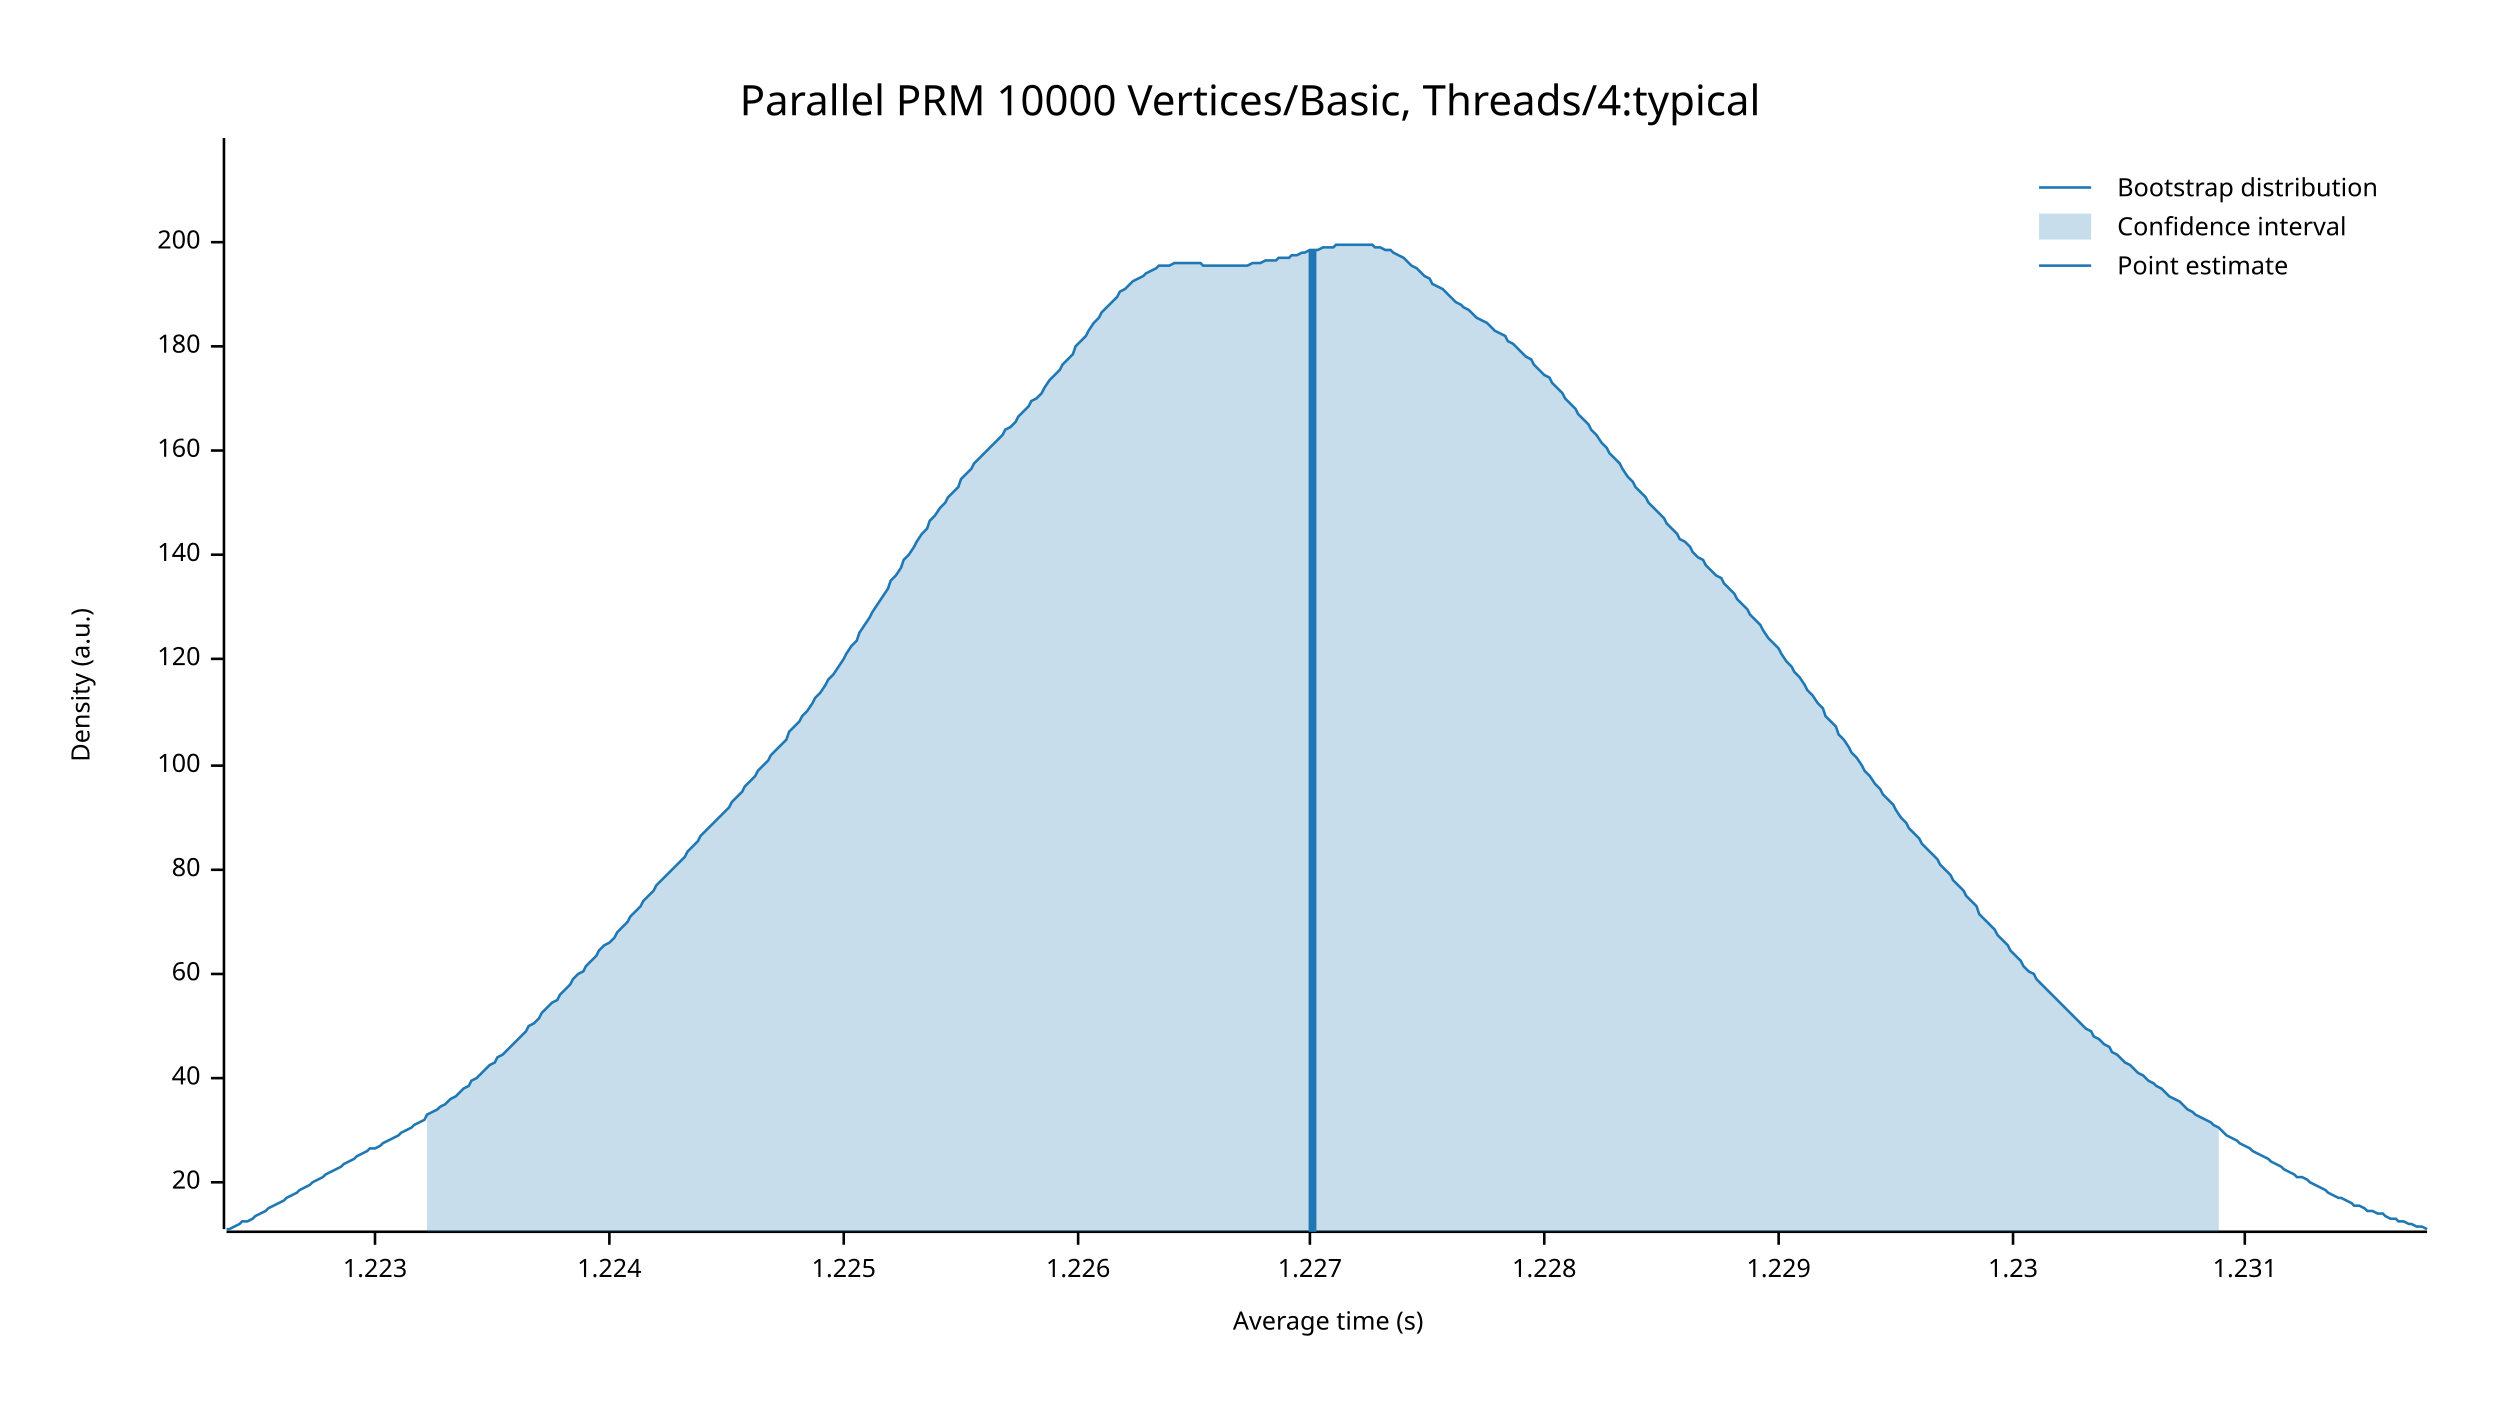
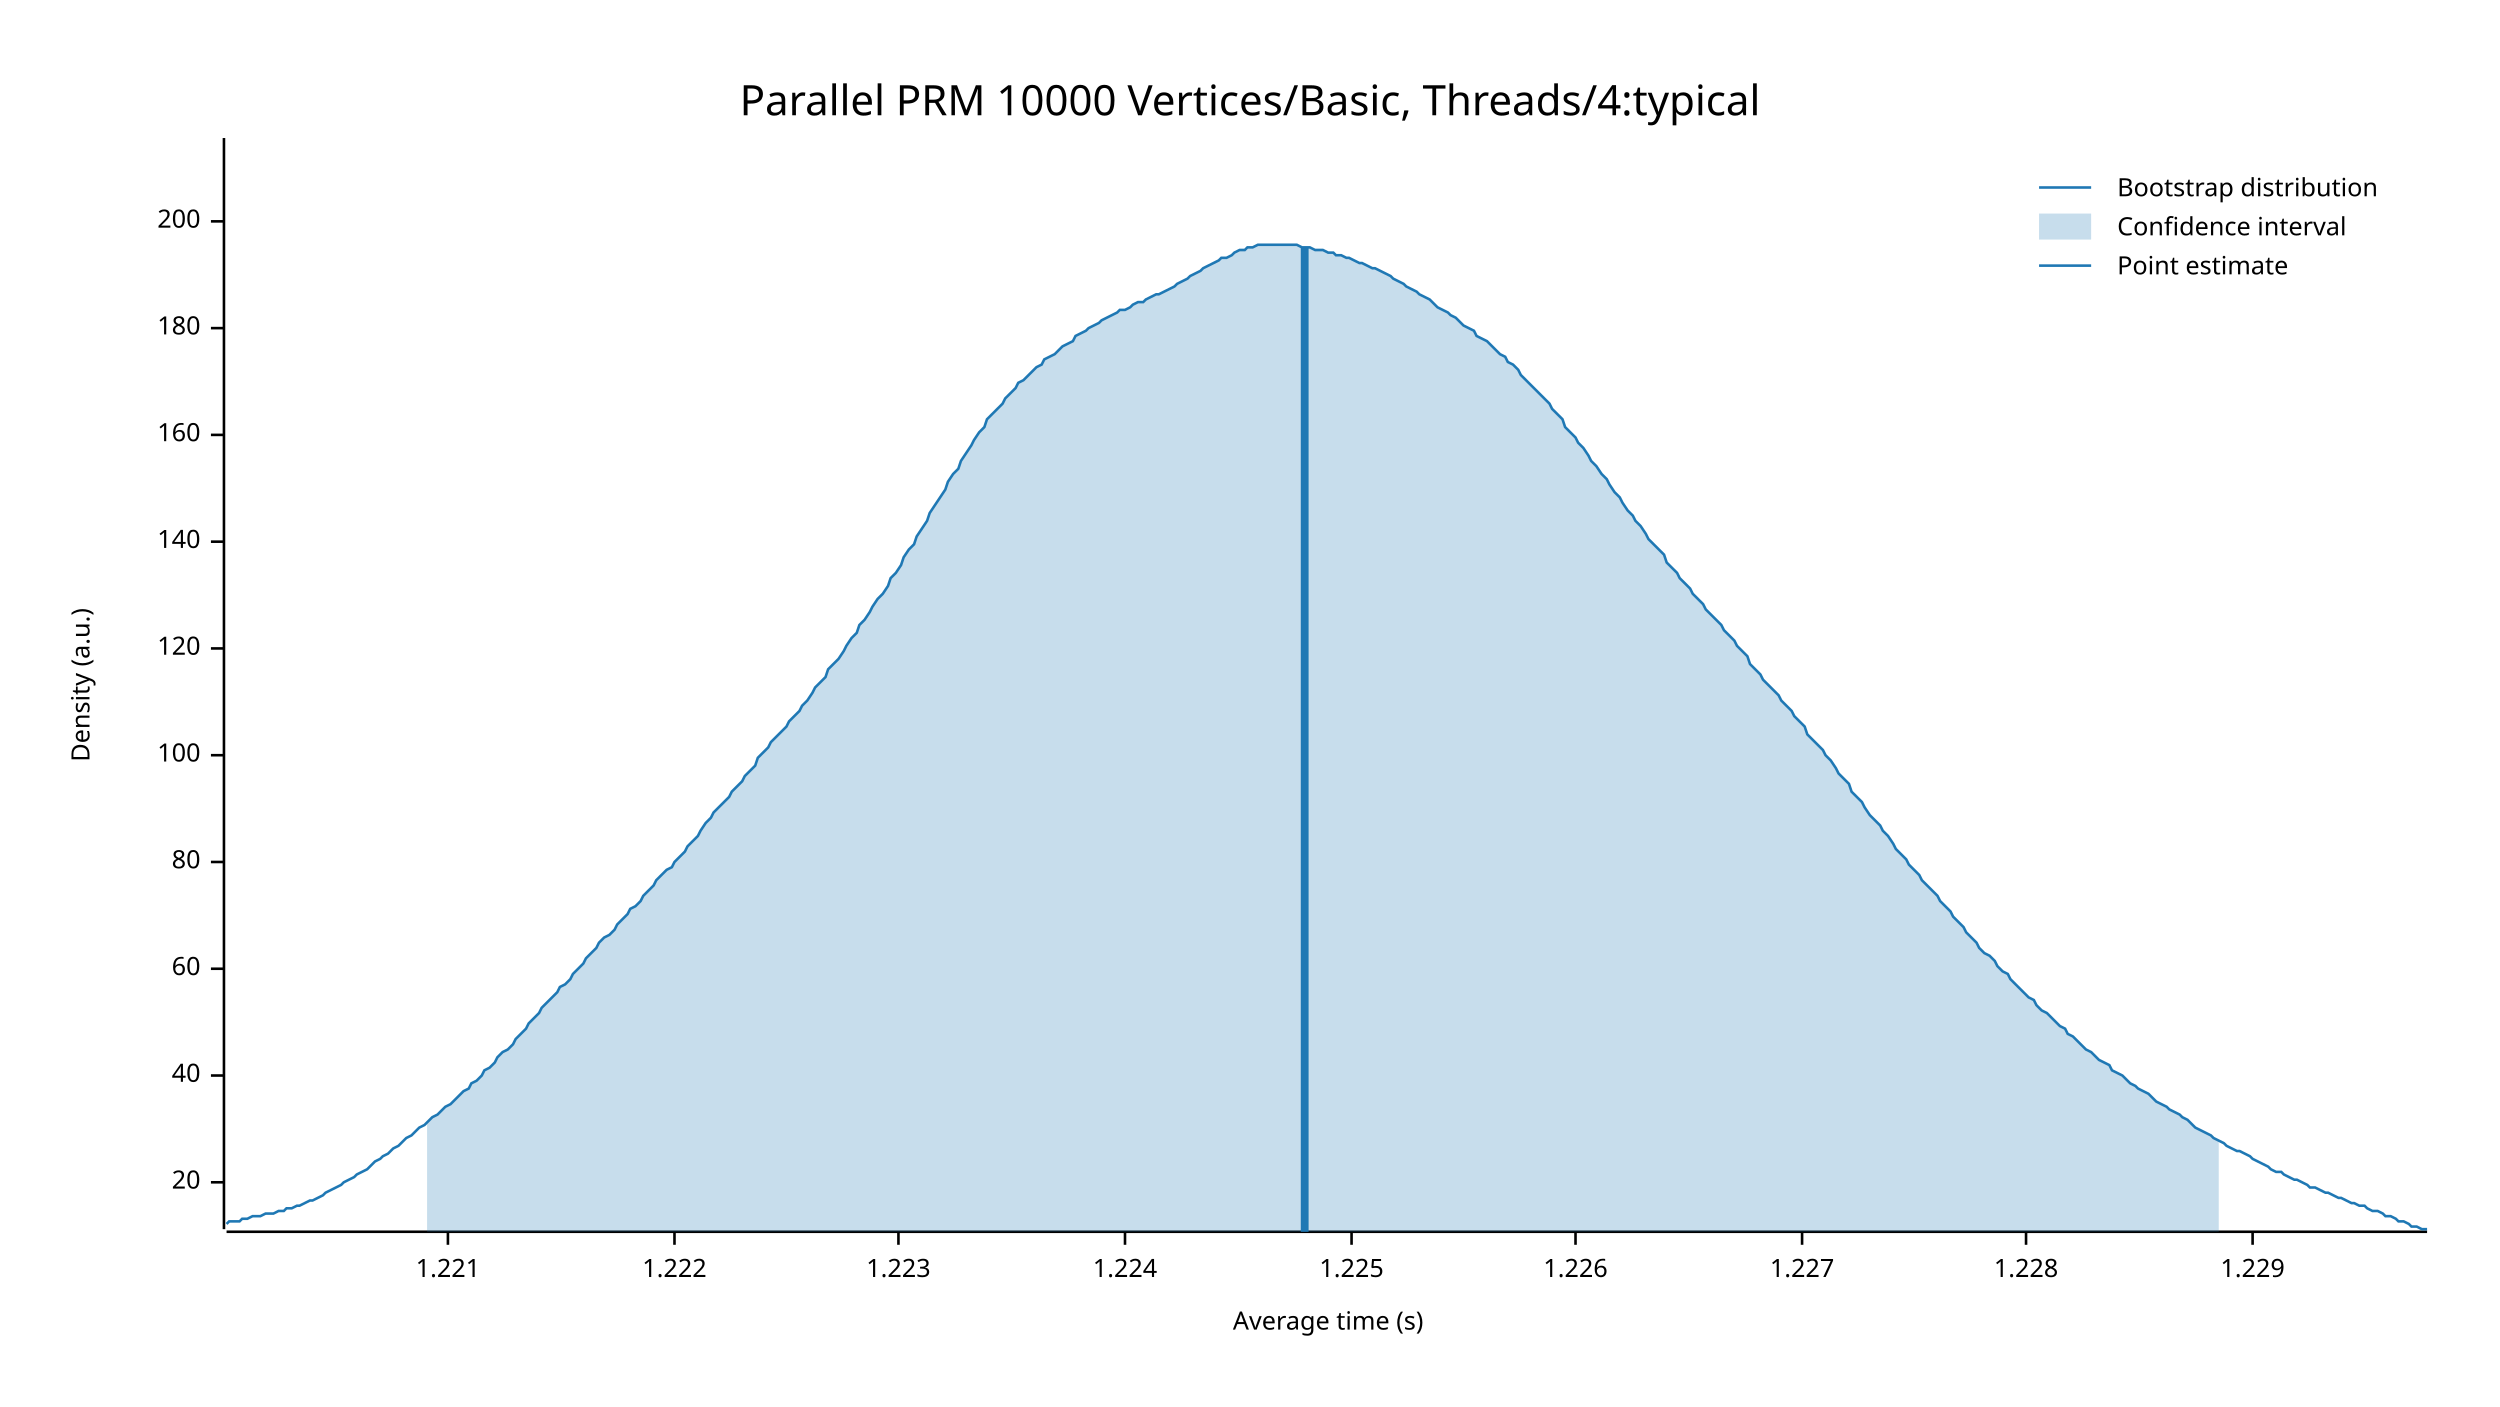
<svg xmlns="http://www.w3.org/2000/svg" width="960" height="540" viewBox="0 0 960 540">
  <text x="480" y="32" dy="0.76em" text-anchor="middle" font-family="sans-serif" font-size="16.129" opacity="1" fill="#000000">
Parallel PRM 10000 Vertices/Basic, Threads/4:typical
</text>
  <text x="27" y="263" dy="0.76em" text-anchor="middle" font-family="sans-serif" font-size="9.677" opacity="1" fill="#000000" transform="rotate(270, 27, 263)">
Density (a.u.)
</text>
  <text x="510" y="513" dy="-0.5ex" text-anchor="middle" font-family="sans-serif" font-size="9.677" opacity="1" fill="#000000">
Average time (s)
</text>
  <polyline fill="none" opacity="1" stroke="#000000" stroke-width="1" points="86,53 86,472 " />
  <text x="77" y="454" dy="0.5ex" text-anchor="end" font-family="sans-serif" font-size="9.677" opacity="1" fill="#000000">
20
</text>
  <polyline fill="none" opacity="1" stroke="#000000" stroke-width="1" points="81,454 86,454 " />
-   <text x="77" y="414" dy="0.5ex" text-anchor="end" font-family="sans-serif" font-size="9.677" opacity="1" fill="#000000">
+   <text x="77" y="413" dy="0.5ex" text-anchor="end" font-family="sans-serif" font-size="9.677" opacity="1" fill="#000000">
40
</text>
-   <polyline fill="none" opacity="1" stroke="#000000" stroke-width="1" points="81,414 86,414 " />
-   <text x="77" y="374" dy="0.5ex" text-anchor="end" font-family="sans-serif" font-size="9.677" opacity="1" fill="#000000">
+   <polyline fill="none" opacity="1" stroke="#000000" stroke-width="1" points="81,413 86,413 " />
+   <text x="77" y="372" dy="0.5ex" text-anchor="end" font-family="sans-serif" font-size="9.677" opacity="1" fill="#000000">
60
</text>
-   <polyline fill="none" opacity="1" stroke="#000000" stroke-width="1" points="81,374 86,374 " />
-   <text x="77" y="334" dy="0.5ex" text-anchor="end" font-family="sans-serif" font-size="9.677" opacity="1" fill="#000000">
+   <polyline fill="none" opacity="1" stroke="#000000" stroke-width="1" points="81,372 86,372 " />
+   <text x="77" y="331" dy="0.5ex" text-anchor="end" font-family="sans-serif" font-size="9.677" opacity="1" fill="#000000">
80
</text>
-   <polyline fill="none" opacity="1" stroke="#000000" stroke-width="1" points="81,334 86,334 " />
-   <text x="77" y="294" dy="0.5ex" text-anchor="end" font-family="sans-serif" font-size="9.677" opacity="1" fill="#000000">
+   <polyline fill="none" opacity="1" stroke="#000000" stroke-width="1" points="81,331 86,331 " />
+   <text x="77" y="290" dy="0.5ex" text-anchor="end" font-family="sans-serif" font-size="9.677" opacity="1" fill="#000000">
100
</text>
-   <polyline fill="none" opacity="1" stroke="#000000" stroke-width="1" points="81,294 86,294 " />
-   <text x="77" y="253" dy="0.5ex" text-anchor="end" font-family="sans-serif" font-size="9.677" opacity="1" fill="#000000">
+   <polyline fill="none" opacity="1" stroke="#000000" stroke-width="1" points="81,290 86,290 " />
+   <text x="77" y="249" dy="0.5ex" text-anchor="end" font-family="sans-serif" font-size="9.677" opacity="1" fill="#000000">
120
</text>
-   <polyline fill="none" opacity="1" stroke="#000000" stroke-width="1" points="81,253 86,253 " />
-   <text x="77" y="213" dy="0.5ex" text-anchor="end" font-family="sans-serif" font-size="9.677" opacity="1" fill="#000000">
+   <polyline fill="none" opacity="1" stroke="#000000" stroke-width="1" points="81,249 86,249 " />
+   <text x="77" y="208" dy="0.5ex" text-anchor="end" font-family="sans-serif" font-size="9.677" opacity="1" fill="#000000">
140
</text>
-   <polyline fill="none" opacity="1" stroke="#000000" stroke-width="1" points="81,213 86,213 " />
-   <text x="77" y="173" dy="0.5ex" text-anchor="end" font-family="sans-serif" font-size="9.677" opacity="1" fill="#000000">
+   <polyline fill="none" opacity="1" stroke="#000000" stroke-width="1" points="81,208 86,208 " />
+   <text x="77" y="167" dy="0.5ex" text-anchor="end" font-family="sans-serif" font-size="9.677" opacity="1" fill="#000000">
160
</text>
-   <polyline fill="none" opacity="1" stroke="#000000" stroke-width="1" points="81,173 86,173 " />
-   <text x="77" y="133" dy="0.5ex" text-anchor="end" font-family="sans-serif" font-size="9.677" opacity="1" fill="#000000">
+   <polyline fill="none" opacity="1" stroke="#000000" stroke-width="1" points="81,167 86,167 " />
+   <text x="77" y="126" dy="0.5ex" text-anchor="end" font-family="sans-serif" font-size="9.677" opacity="1" fill="#000000">
180
</text>
-   <polyline fill="none" opacity="1" stroke="#000000" stroke-width="1" points="81,133 86,133 " />
-   <text x="77" y="93" dy="0.5ex" text-anchor="end" font-family="sans-serif" font-size="9.677" opacity="1" fill="#000000">
+   <polyline fill="none" opacity="1" stroke="#000000" stroke-width="1" points="81,126 86,126 " />
+   <text x="77" y="85" dy="0.5ex" text-anchor="end" font-family="sans-serif" font-size="9.677" opacity="1" fill="#000000">
200
</text>
-   <polyline fill="none" opacity="1" stroke="#000000" stroke-width="1" points="81,93 86,93 " />
+   <polyline fill="none" opacity="1" stroke="#000000" stroke-width="1" points="81,85 86,85 " />
  <polyline fill="none" opacity="1" stroke="#000000" stroke-width="1" points="87,473 932,473 " />
-   <text x="144" y="483" dy="0.76em" text-anchor="middle" font-family="sans-serif" font-size="9.677" opacity="1" fill="#000000">
+   <text x="172" y="483" dy="0.76em" text-anchor="middle" font-family="sans-serif" font-size="9.677" opacity="1" fill="#000000">
+ 1.221
+ </text>
+   <polyline fill="none" opacity="1" stroke="#000000" stroke-width="1" points="172,473 172,478 " />
+   <text x="259" y="483" dy="0.76em" text-anchor="middle" font-family="sans-serif" font-size="9.677" opacity="1" fill="#000000">
+ 1.222
+ </text>
+   <polyline fill="none" opacity="1" stroke="#000000" stroke-width="1" points="259,473 259,478 " />
+   <text x="345" y="483" dy="0.76em" text-anchor="middle" font-family="sans-serif" font-size="9.677" opacity="1" fill="#000000">
1.223
</text>
-   <polyline fill="none" opacity="1" stroke="#000000" stroke-width="1" points="144,473 144,478 " />
-   <text x="234" y="483" dy="0.76em" text-anchor="middle" font-family="sans-serif" font-size="9.677" opacity="1" fill="#000000">
+   <polyline fill="none" opacity="1" stroke="#000000" stroke-width="1" points="345,473 345,478 " />
+   <text x="432" y="483" dy="0.76em" text-anchor="middle" font-family="sans-serif" font-size="9.677" opacity="1" fill="#000000">
1.224
</text>
-   <polyline fill="none" opacity="1" stroke="#000000" stroke-width="1" points="234,473 234,478 " />
-   <text x="324" y="483" dy="0.76em" text-anchor="middle" font-family="sans-serif" font-size="9.677" opacity="1" fill="#000000">
+   <polyline fill="none" opacity="1" stroke="#000000" stroke-width="1" points="432,473 432,478 " />
+   <text x="519" y="483" dy="0.76em" text-anchor="middle" font-family="sans-serif" font-size="9.677" opacity="1" fill="#000000">
1.225
</text>
-   <polyline fill="none" opacity="1" stroke="#000000" stroke-width="1" points="324,473 324,478 " />
-   <text x="414" y="483" dy="0.76em" text-anchor="middle" font-family="sans-serif" font-size="9.677" opacity="1" fill="#000000">
+   <polyline fill="none" opacity="1" stroke="#000000" stroke-width="1" points="519,473 519,478 " />
+   <text x="605" y="483" dy="0.76em" text-anchor="middle" font-family="sans-serif" font-size="9.677" opacity="1" fill="#000000">
1.226
</text>
-   <polyline fill="none" opacity="1" stroke="#000000" stroke-width="1" points="414,473 414,478 " />
-   <text x="503" y="483" dy="0.76em" text-anchor="middle" font-family="sans-serif" font-size="9.677" opacity="1" fill="#000000">
+   <polyline fill="none" opacity="1" stroke="#000000" stroke-width="1" points="605,473 605,478 " />
+   <text x="692" y="483" dy="0.76em" text-anchor="middle" font-family="sans-serif" font-size="9.677" opacity="1" fill="#000000">
1.227
</text>
-   <polyline fill="none" opacity="1" stroke="#000000" stroke-width="1" points="503,473 503,478 " />
-   <text x="593" y="483" dy="0.76em" text-anchor="middle" font-family="sans-serif" font-size="9.677" opacity="1" fill="#000000">
+   <polyline fill="none" opacity="1" stroke="#000000" stroke-width="1" points="692,473 692,478 " />
+   <text x="778" y="483" dy="0.76em" text-anchor="middle" font-family="sans-serif" font-size="9.677" opacity="1" fill="#000000">
1.228
</text>
-   <polyline fill="none" opacity="1" stroke="#000000" stroke-width="1" points="593,473 593,478 " />
-   <text x="683" y="483" dy="0.76em" text-anchor="middle" font-family="sans-serif" font-size="9.677" opacity="1" fill="#000000">
+   <polyline fill="none" opacity="1" stroke="#000000" stroke-width="1" points="778,473 778,478 " />
+   <text x="865" y="483" dy="0.76em" text-anchor="middle" font-family="sans-serif" font-size="9.677" opacity="1" fill="#000000">
1.229
</text>
-   <polyline fill="none" opacity="1" stroke="#000000" stroke-width="1" points="683,473 683,478 " />
-   <text x="773" y="483" dy="0.76em" text-anchor="middle" font-family="sans-serif" font-size="9.677" opacity="1" fill="#000000">
- 1.23
- </text>
-   <polyline fill="none" opacity="1" stroke="#000000" stroke-width="1" points="773,473 773,478 " />
-   <text x="862" y="483" dy="0.76em" text-anchor="middle" font-family="sans-serif" font-size="9.677" opacity="1" fill="#000000">
- 1.231
- </text>
-   <polyline fill="none" opacity="1" stroke="#000000" stroke-width="1" points="862,473 862,478 " />
-   <polyline fill="none" opacity="1" stroke="#1F78B4" stroke-width="1" points="87,472 88,472 90,471 92,470 93,469 95,469 97,468 98,467 100,466 102,465 103,464 105,463 107,462 109,461 110,460 112,459 114,458 115,457 117,456 119,455 120,454 122,453 124,452 125,451 127,450 129,449 131,448 132,447 134,446 136,445 137,444 139,443 141,442 142,441 144,441 146,440 147,439 149,438 151,437 153,436 154,435 156,434 158,433 159,432 161,431 163,430 164,428 166,427 168,426 169,425 171,424 173,422 175,421 176,420 178,418 180,417 181,415 183,414 185,412 186,411 188,409 190,408 191,406 193,405 195,403 197,401 198,400 200,398 202,396 203,394 205,393 207,391 208,389 210,387 212,385 214,384 215,382 217,380 219,378 220,376 222,374 224,373 225,371 227,369 229,367 230,365 232,363 234,362 236,360 237,358 239,356 241,354 242,352 244,350 246,348 247,346 249,344 251,342 252,340 254,338 256,336 258,334 259,333 261,331 263,329 264,327 266,325 268,323 269,321 271,319 273,317 274,316 276,314 278,312 280,310 281,308 283,306 285,304 286,302 288,300 290,298 291,296 293,294 295,292 296,290 298,288 300,286 302,284 303,281 305,279 307,277 308,275 310,273 312,270 313,268 315,266 317,263 318,261 320,259 322,256 324,253 325,251 327,248 329,246 330,243 332,240 334,237 335,235 337,232 339,229 341,226 342,223 344,221 346,218 347,215 349,213 351,210 352,208 354,205 356,203 357,200 359,198 361,195 363,193 364,191 366,189 368,187 369,184 371,182 373,180 374,178 376,176 378,174 379,173 381,171 383,169 385,167 386,165 388,164 390,162 391,160 393,158 395,156 396,154 398,153 400,151 401,149 403,146 405,144 407,142 408,140 410,138 412,136 413,133 415,131 417,129 418,127 420,124 422,122 423,120 425,118 427,116 429,114 430,112 432,111 434,109 435,108 437,107 439,106 440,105 442,104 444,103 445,102 447,102 449,102 451,101 452,101 454,101 456,101 457,101 459,101 461,101 462,102 464,102 466,102 468,102 469,102 471,102 473,102 474,102 476,102 478,102 479,102 481,101 483,101 484,101 486,100 488,100 490,100 491,99 493,99 495,99 496,98 498,98 500,97 501,97 503,96 505,96 506,96 508,95 510,95 512,95 513,94 515,94 517,94 518,94 520,94 522,94 523,94 525,94 527,94 528,95 530,95 532,96 534,96 535,97 537,98 539,99 540,100 542,102 544,103 545,104 547,106 549,107 550,109 552,110 554,111 556,113 557,114 559,116 561,117 562,118 564,119 566,121 567,122 569,123 571,124 573,126 574,127 576,128 578,129 579,131 581,132 583,134 584,135 586,137 588,138 589,140 591,142 593,144 595,145 596,147 598,149 600,151 601,153 603,155 605,157 606,159 608,161 610,163 611,165 613,167 615,170 617,172 618,174 620,176 622,178 623,180 625,183 627,185 628,187 630,189 632,191 633,193 635,195 637,197 639,199 640,201 642,203 644,205 645,207 647,208 649,210 650,212 652,214 654,215 655,217 657,219 659,221 661,222 662,224 664,226 666,228 667,230 669,232 671,234 672,236 674,238 676,240 677,242 679,245 681,247 683,249 684,251 686,254 688,256 689,258 691,260 693,263 694,265 696,267 698,270 700,272 701,275 703,277 705,279 706,282 708,284 710,287 711,289 713,291 715,294 716,296 718,298 720,301 722,303 723,305 725,307 727,309 728,311 730,314 732,316 733,318 735,320 737,322 738,324 740,326 742,328 744,330 745,332 747,334 749,336 750,338 752,340 754,342 755,344 757,346 759,348 760,351 762,353 764,355 766,357 767,359 769,361 771,363 772,365 774,367 776,369 777,371 779,373 781,374 782,376 784,378 786,380 788,382 789,383 791,385 793,387 794,388 796,390 798,392 799,393 801,395 803,396 804,398 806,399 808,401 810,402 811,404 813,405 815,407 816,408 818,409 820,411 821,412 823,413 825,415 827,416 828,417 830,418 832,420 833,421 835,422 837,423 838,424 840,426 842,427 843,428 845,429 847,430 849,431 850,432 852,433 854,435 855,436 857,437 859,438 860,439 862,440 864,441 865,442 867,443 869,444 871,445 872,446 874,447 876,448 877,449 879,450 881,451 882,452 884,452 886,453 887,454 889,455 891,456 893,457 894,458 896,459 898,460 899,460 901,461 903,462 904,463 906,463 908,464 909,465 911,465 913,466 915,466 916,467 918,468 920,468 921,469 923,469 925,470 926,470 928,471 930,471 932,472 " />
-   <polygon opacity="0.25" fill="#1F78B4" points="164,428 166,427 168,426 169,425 171,424 173,422 175,421 176,420 178,418 180,417 181,415 183,414 185,412 186,411 188,409 190,408 191,406 193,405 195,403 197,401 198,400 200,398 202,396 203,394 205,393 207,391 208,389 210,387 212,385 214,384 215,382 217,380 219,378 220,376 222,374 224,373 225,371 227,369 229,367 230,365 232,363 234,362 236,360 237,358 239,356 241,354 242,352 244,350 246,348 247,346 249,344 251,342 252,340 254,338 256,336 258,334 259,333 261,331 263,329 264,327 266,325 268,323 269,321 271,319 273,317 274,316 276,314 278,312 280,310 281,308 283,306 285,304 286,302 288,300 290,298 291,296 293,294 295,292 296,290 298,288 300,286 302,284 303,281 305,279 307,277 308,275 310,273 312,270 313,268 315,266 317,263 318,261 320,259 322,256 324,253 325,251 327,248 329,246 330,243 332,240 334,237 335,235 337,232 339,229 341,226 342,223 344,221 346,218 347,215 349,213 351,210 352,208 354,205 356,203 357,200 359,198 361,195 363,193 364,191 366,189 368,187 369,184 371,182 373,180 374,178 376,176 378,174 379,173 381,171 383,169 385,167 386,165 388,164 390,162 391,160 393,158 395,156 396,154 398,153 400,151 401,149 403,146 405,144 407,142 408,140 410,138 412,136 413,133 415,131 417,129 418,127 420,124 422,122 423,120 425,118 427,116 429,114 430,112 432,111 434,109 435,108 437,107 439,106 440,105 442,104 444,103 445,102 447,102 449,102 451,101 452,101 454,101 456,101 457,101 459,101 461,101 462,102 464,102 466,102 468,102 469,102 471,102 473,102 474,102 476,102 478,102 479,102 481,101 483,101 484,101 486,100 488,100 490,100 491,99 493,99 495,99 496,98 498,98 500,97 501,97 503,96 505,96 506,96 508,95 510,95 512,95 513,94 515,94 517,94 518,94 520,94 522,94 523,94 525,94 527,94 528,95 530,95 532,96 534,96 535,97 537,98 539,99 540,100 542,102 544,103 545,104 547,106 549,107 550,109 552,110 554,111 556,113 557,114 559,116 561,117 562,118 564,119 566,121 567,122 569,123 571,124 573,126 574,127 576,128 578,129 579,131 581,132 583,134 584,135 586,137 588,138 589,140 591,142 593,144 595,145 596,147 598,149 600,151 601,153 603,155 605,157 606,159 608,161 610,163 611,165 613,167 615,170 617,172 618,174 620,176 622,178 623,180 625,183 627,185 628,187 630,189 632,191 633,193 635,195 637,197 639,199 640,201 642,203 644,205 645,207 647,208 649,210 650,212 652,214 654,215 655,217 657,219 659,221 661,222 662,224 664,226 666,228 667,230 669,232 671,234 672,236 674,238 676,240 677,242 679,245 681,247 683,249 684,251 686,254 688,256 689,258 691,260 693,263 694,265 696,267 698,270 700,272 701,275 703,277 705,279 706,282 708,284 710,287 711,289 713,291 715,294 716,296 718,298 720,301 722,303 723,305 725,307 727,309 728,311 730,314 732,316 733,318 735,320 737,322 738,324 740,326 742,328 744,330 745,332 747,334 749,336 750,338 752,340 754,342 755,344 757,346 759,348 760,351 762,353 764,355 766,357 767,359 769,361 771,363 772,365 774,367 776,369 777,371 779,373 781,374 782,376 784,378 786,380 788,382 789,383 791,385 793,387 794,388 796,390 798,392 799,393 801,395 803,396 804,398 806,399 808,401 810,402 811,404 813,405 815,407 816,408 818,409 820,411 821,412 823,413 825,415 827,416 828,417 830,418 832,420 833,421 835,422 837,423 838,424 840,426 842,427 843,428 845,429 847,430 849,431 850,432 852,433 852,473 164,473 " />
-   <polyline fill="none" opacity="1" stroke="#1F78B4" stroke-width="3" points="504,473 504,96 " />
+   <polyline fill="none" opacity="1" stroke="#000000" stroke-width="1" points="865,473 865,478 " />
+   <polyline fill="none" opacity="1" stroke="#1F78B4" stroke-width="1" points="87,470 88,469 90,469 92,469 93,468 95,468 97,467 98,467 100,467 102,466 103,466 105,466 107,465 109,465 110,464 112,464 114,463 115,463 117,462 119,461 120,461 122,460 124,459 125,458 127,457 129,456 131,455 132,454 134,453 136,452 137,451 139,450 141,449 142,448 144,446 146,445 147,444 149,443 151,441 153,440 154,439 156,437 158,436 159,435 161,433 163,432 164,431 166,429 168,428 169,427 171,425 173,424 175,422 176,421 178,419 180,418 181,416 183,415 185,413 186,411 188,410 190,408 191,406 193,404 195,403 197,401 198,399 200,397 202,395 203,393 205,391 207,389 208,387 210,385 212,383 214,381 215,379 217,378 219,376 220,374 222,372 224,370 225,368 227,366 229,364 230,362 232,360 234,359 236,357 237,355 239,353 241,351 242,349 244,348 246,346 247,344 249,342 251,340 252,338 254,336 256,334 258,333 259,331 261,329 263,327 264,325 266,323 268,321 269,319 271,316 273,314 274,312 276,310 278,308 280,306 281,304 283,302 285,300 286,298 288,296 290,294 291,291 293,289 295,287 296,285 298,283 300,281 302,279 303,277 305,275 307,273 308,271 310,269 312,266 313,264 315,262 317,260 318,257 320,255 322,253 324,250 325,248 327,245 329,243 330,240 332,238 334,235 335,233 337,230 339,228 341,225 342,222 344,220 346,217 347,214 349,211 351,209 352,206 354,203 356,200 357,197 359,194 361,191 363,188 364,185 366,182 368,180 369,177 371,174 373,171 374,169 376,166 378,164 379,161 381,159 383,157 385,155 386,153 388,151 390,149 391,147 393,146 395,144 396,143 398,141 400,140 401,138 403,137 405,136 407,134 408,133 410,132 412,131 413,129 415,128 417,127 418,126 420,125 422,124 423,123 425,122 427,121 429,120 430,119 432,119 434,118 435,117 437,116 439,116 440,115 442,114 444,113 445,113 447,112 449,111 451,110 452,109 454,108 456,107 457,106 459,105 461,104 462,103 464,102 466,101 468,100 469,99 471,99 473,98 474,97 476,96 478,96 479,95 481,95 483,94 484,94 486,94 488,94 490,94 491,94 493,94 495,94 496,94 498,94 500,95 501,95 503,95 505,96 506,96 508,96 510,97 512,97 513,98 515,98 517,99 518,99 520,100 522,101 523,101 525,102 527,103 528,103 530,104 532,105 534,106 535,107 537,108 539,109 540,110 542,111 544,112 545,113 547,114 549,115 550,116 552,118 554,119 556,120 557,121 559,122 561,124 562,125 564,126 566,127 567,129 569,130 571,131 573,133 574,134 576,136 578,137 579,139 581,140 583,142 584,144 586,146 588,148 589,149 591,151 593,153 595,155 596,157 598,159 600,161 601,164 603,166 605,168 606,170 608,172 610,175 611,177 613,179 615,182 617,184 618,186 620,189 622,191 623,193 625,196 627,198 628,200 630,202 632,205 633,207 635,209 637,211 639,213 640,216 642,218 644,220 645,222 647,224 649,226 650,228 652,230 654,232 655,234 657,236 659,238 661,240 662,242 664,244 666,246 667,248 669,250 671,252 672,255 674,257 676,259 677,261 679,263 681,265 683,267 684,269 686,271 688,273 689,275 691,277 693,279 694,282 696,284 698,286 700,288 701,290 703,292 705,295 706,297 708,299 710,301 711,304 713,306 715,308 716,310 718,313 720,315 722,317 723,319 725,321 727,324 728,326 730,328 732,330 733,332 735,334 737,336 738,338 740,340 742,342 744,344 745,346 747,348 749,350 750,352 752,354 754,356 755,358 757,360 759,362 760,364 762,366 764,367 766,369 767,371 769,373 771,374 772,376 774,378 776,380 777,381 779,383 781,384 782,386 784,388 786,389 788,391 789,392 791,394 793,395 794,397 796,398 798,400 799,401 801,403 803,404 804,405 806,407 808,408 810,409 811,411 813,412 815,413 816,414 818,416 820,417 821,418 823,419 825,420 827,422 828,423 830,424 832,425 833,426 835,427 837,428 838,429 840,430 842,432 843,433 845,434 847,435 849,436 850,437 852,438 854,439 855,440 857,441 859,442 860,442 862,443 864,444 865,445 867,446 869,447 871,448 872,449 874,450 876,450 877,451 879,452 881,453 882,453 884,454 886,455 887,456 889,456 891,457 893,458 894,458 896,459 898,460 899,460 901,461 903,462 904,462 906,463 908,463 909,464 911,465 913,465 915,466 916,467 918,467 920,468 921,469 923,469 925,470 926,471 928,471 930,472 932,472 " />
+   <polygon opacity="0.25" fill="#1F78B4" points="164,431 166,429 168,428 169,427 171,425 173,424 175,422 176,421 178,419 180,418 181,416 183,415 185,413 186,411 188,410 190,408 191,406 193,404 195,403 197,401 198,399 200,397 202,395 203,393 205,391 207,389 208,387 210,385 212,383 214,381 215,379 217,378 219,376 220,374 222,372 224,370 225,368 227,366 229,364 230,362 232,360 234,359 236,357 237,355 239,353 241,351 242,349 244,348 246,346 247,344 249,342 251,340 252,338 254,336 256,334 258,333 259,331 261,329 263,327 264,325 266,323 268,321 269,319 271,316 273,314 274,312 276,310 278,308 280,306 281,304 283,302 285,300 286,298 288,296 290,294 291,291 293,289 295,287 296,285 298,283 300,281 302,279 303,277 305,275 307,273 308,271 310,269 312,266 313,264 315,262 317,260 318,257 320,255 322,253 324,250 325,248 327,245 329,243 330,240 332,238 334,235 335,233 337,230 339,228 341,225 342,222 344,220 346,217 347,214 349,211 351,209 352,206 354,203 356,200 357,197 359,194 361,191 363,188 364,185 366,182 368,180 369,177 371,174 373,171 374,169 376,166 378,164 379,161 381,159 383,157 385,155 386,153 388,151 390,149 391,147 393,146 395,144 396,143 398,141 400,140 401,138 403,137 405,136 407,134 408,133 410,132 412,131 413,129 415,128 417,127 418,126 420,125 422,124 423,123 425,122 427,121 429,120 430,119 432,119 434,118 435,117 437,116 439,116 440,115 442,114 444,113 445,113 447,112 449,111 451,110 452,109 454,108 456,107 457,106 459,105 461,104 462,103 464,102 466,101 468,100 469,99 471,99 473,98 474,97 476,96 478,96 479,95 481,95 483,94 484,94 486,94 488,94 490,94 491,94 493,94 495,94 496,94 498,94 500,95 501,95 503,95 505,96 506,96 508,96 510,97 512,97 513,98 515,98 517,99 518,99 520,100 522,101 523,101 525,102 527,103 528,103 530,104 532,105 534,106 535,107 537,108 539,109 540,110 542,111 544,112 545,113 547,114 549,115 550,116 552,118 554,119 556,120 557,121 559,122 561,124 562,125 564,126 566,127 567,129 569,130 571,131 573,133 574,134 576,136 578,137 579,139 581,140 583,142 584,144 586,146 588,148 589,149 591,151 593,153 595,155 596,157 598,159 600,161 601,164 603,166 605,168 606,170 608,172 610,175 611,177 613,179 615,182 617,184 618,186 620,189 622,191 623,193 625,196 627,198 628,200 630,202 632,205 633,207 635,209 637,211 639,213 640,216 642,218 644,220 645,222 647,224 649,226 650,228 652,230 654,232 655,234 657,236 659,238 661,240 662,242 664,244 666,246 667,248 669,250 671,252 672,255 674,257 676,259 677,261 679,263 681,265 683,267 684,269 686,271 688,273 689,275 691,277 693,279 694,282 696,284 698,286 700,288 701,290 703,292 705,295 706,297 708,299 710,301 711,304 713,306 715,308 716,310 718,313 720,315 722,317 723,319 725,321 727,324 728,326 730,328 732,330 733,332 735,334 737,336 738,338 740,340 742,342 744,344 745,346 747,348 749,350 750,352 752,354 754,356 755,358 757,360 759,362 760,364 762,366 764,367 766,369 767,371 769,373 771,374 772,376 774,378 776,380 777,381 779,383 781,384 782,386 784,388 786,389 788,391 789,392 791,394 793,395 794,397 796,398 798,400 799,401 801,403 803,404 804,405 806,407 808,408 810,409 811,411 813,412 815,413 816,414 818,416 820,417 821,418 823,419 825,420 827,422 828,423 830,424 832,425 833,426 835,427 837,428 838,429 840,430 842,432 843,433 845,434 847,435 849,436 850,437 852,438 852,473 164,473 " />
+   <polyline fill="none" opacity="1" stroke="#1F78B4" stroke-width="3" points="501,473 501,95 " />
  <text x="813" y="68" dy="0.76em" text-anchor="start" font-family="sans-serif" font-size="9.677" opacity="1" fill="#000000">
Bootstrap distribution
</text>
  <text x="813" y="83" dy="0.76em" text-anchor="start" font-family="sans-serif" font-size="9.677" opacity="1" fill="#000000">
Confidence interval
</text>
  <text x="813" y="98" dy="0.76em" text-anchor="start" font-family="sans-serif" font-size="9.677" opacity="1" fill="#000000">
Point estimate
</text>
  <polyline fill="none" opacity="1" stroke="#1F78B4" stroke-width="1" points="783,72 803,72 " />
  <rect x="783" y="82" width="20" height="10" opacity="0.25" fill="#1F78B4" stroke="none" />
  <polyline fill="none" opacity="1" stroke="#1F78B4" stroke-width="1" points="783,102 803,102 " />
</svg>
